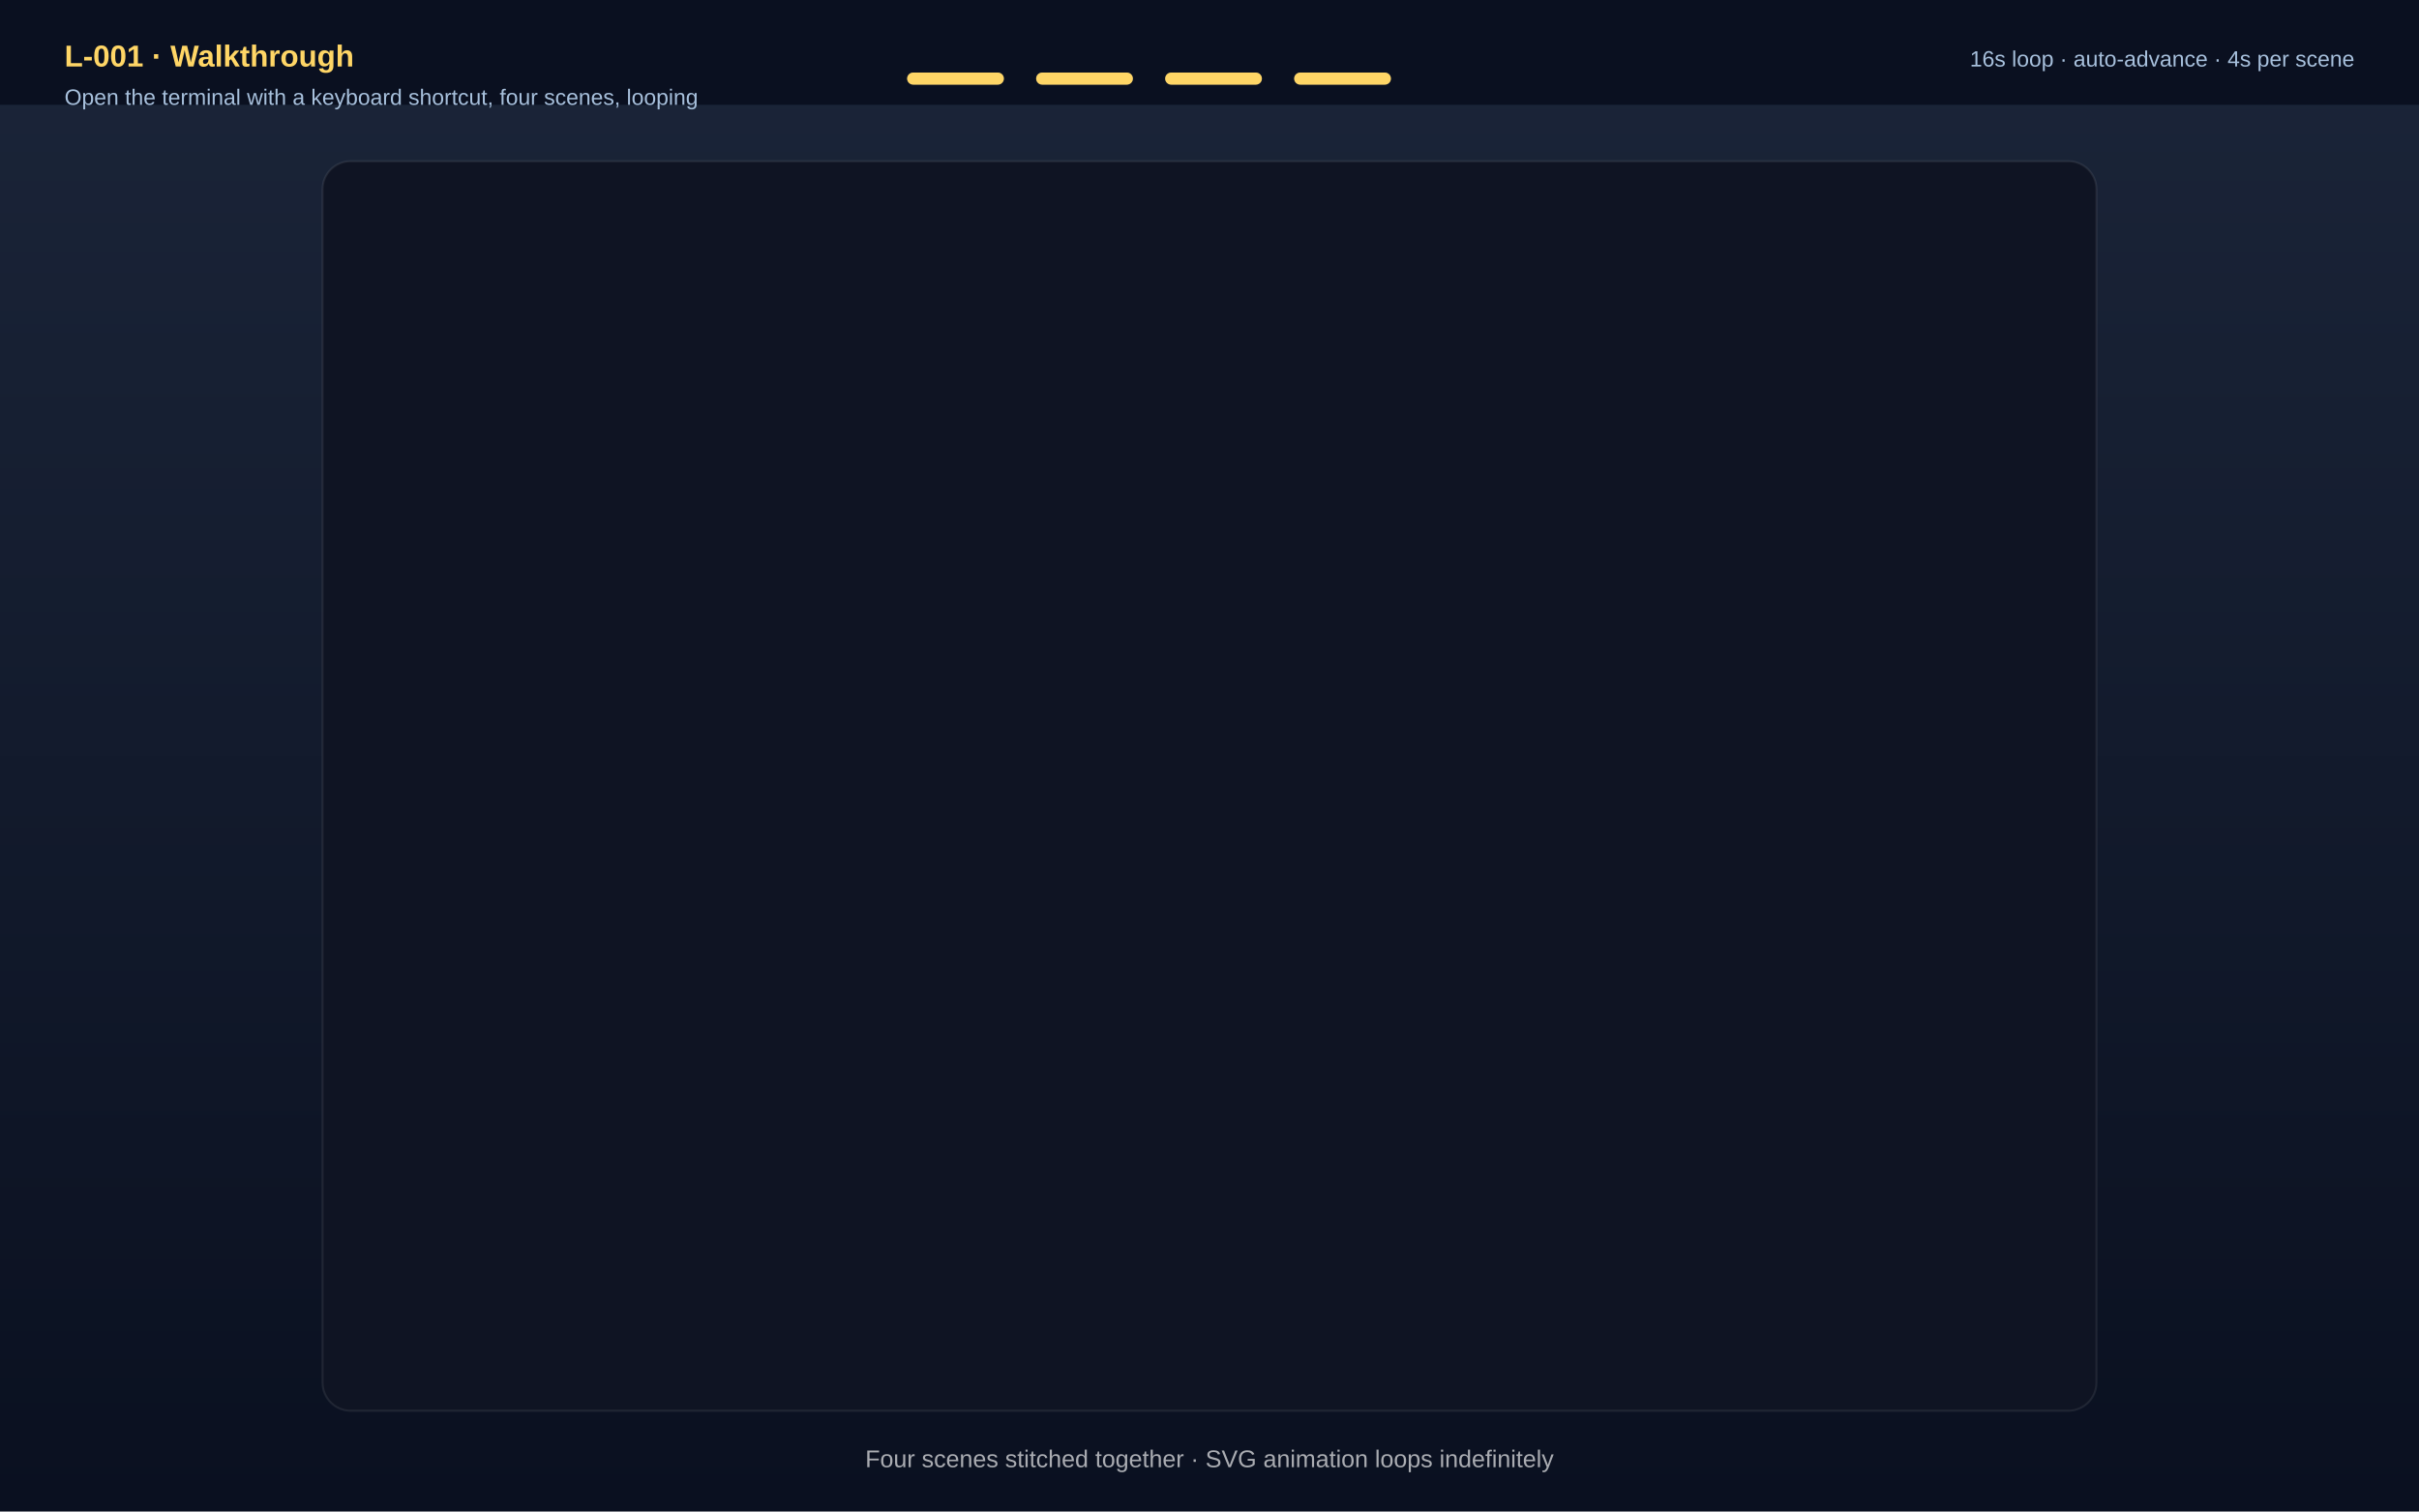
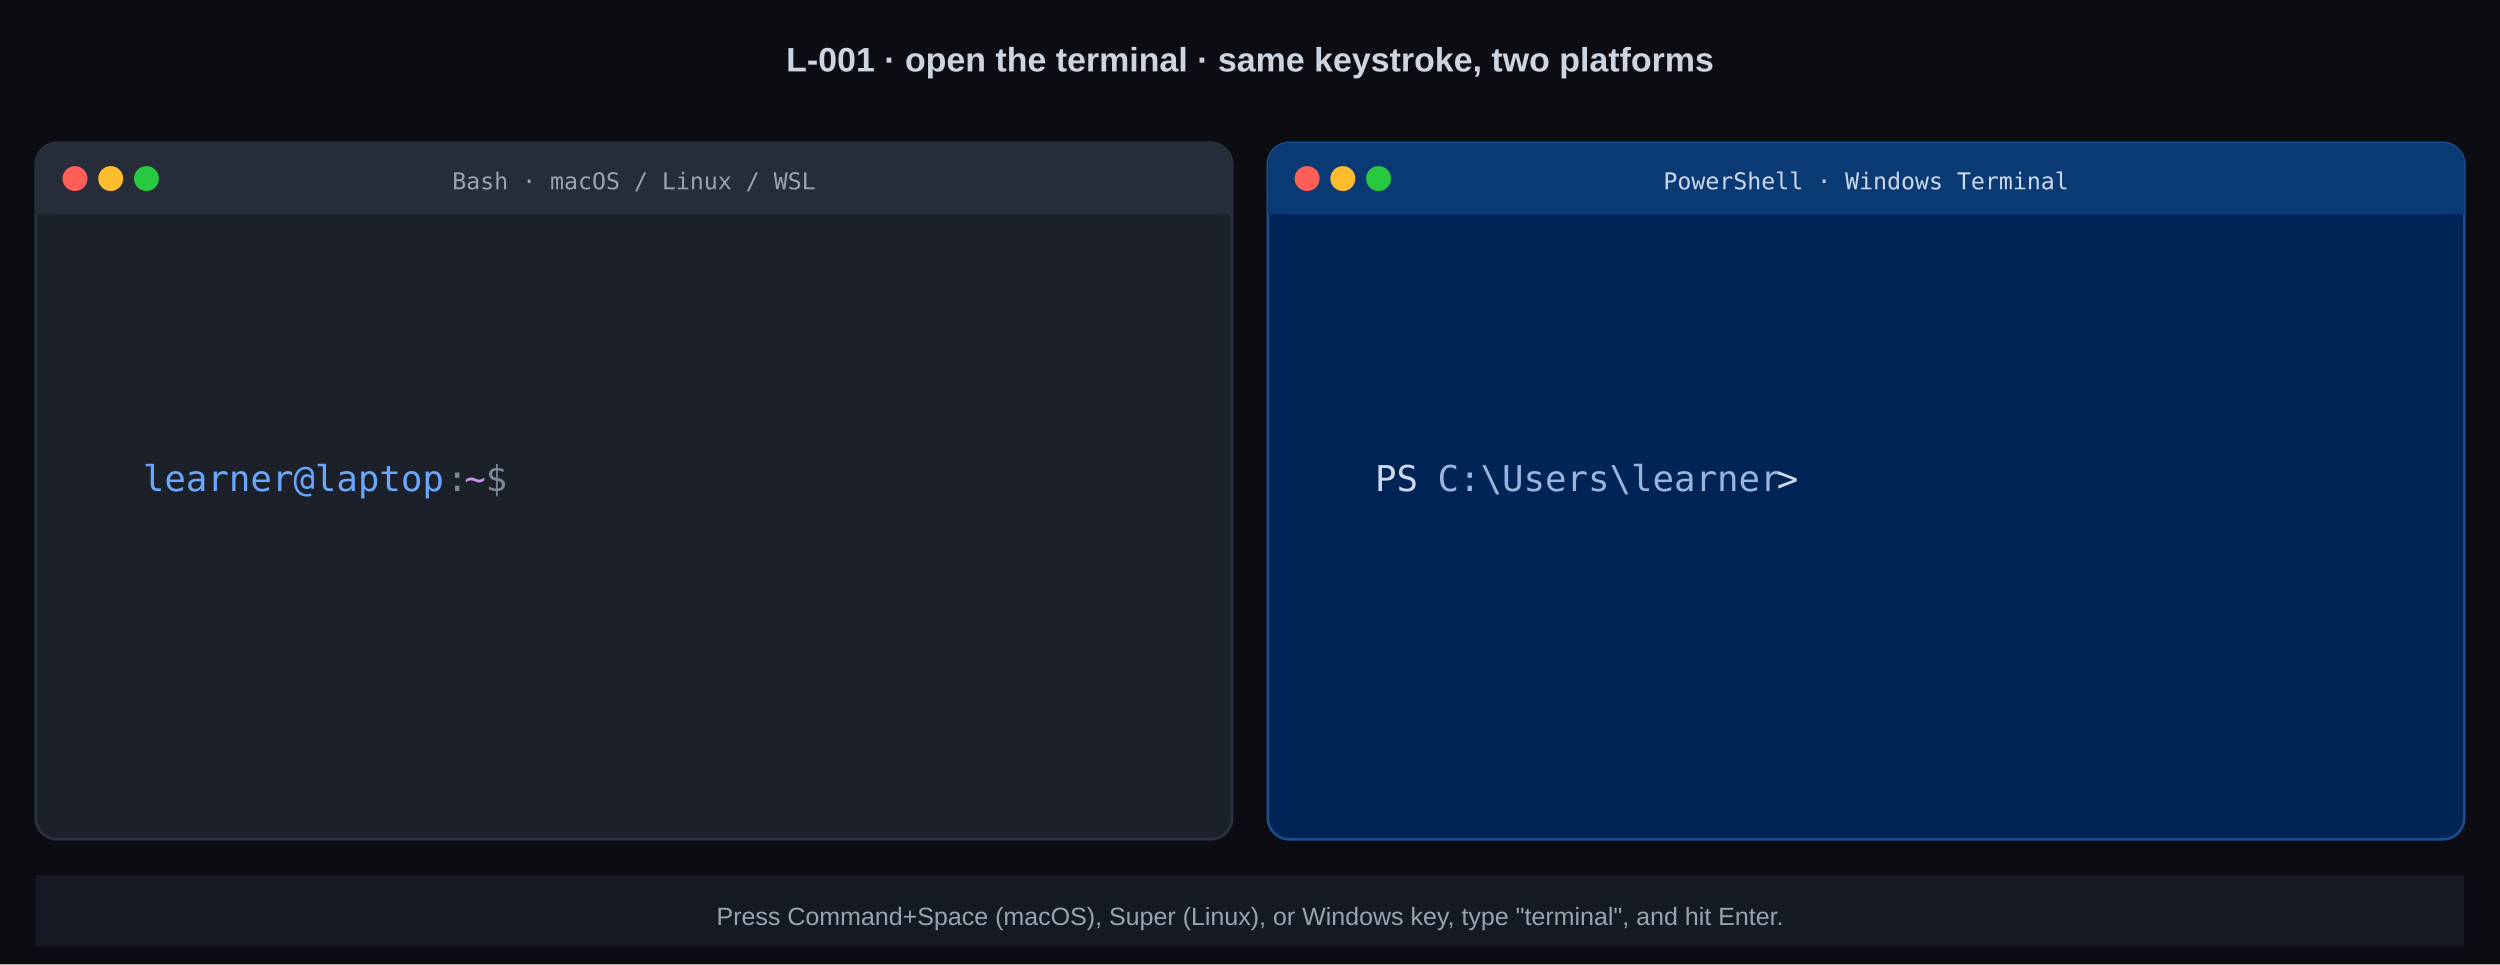
- <svg xmlns="http://www.w3.org/2000/svg" viewBox="0 0 1200 750" role="img" aria-labelledby="walk-title walk-desc">
-   <defs>
-     <linearGradient id="wbg" x1="0" y1="0" x2="0" y2="1">
-       <stop offset="0" stop-color="#1B2539" />
-       <stop offset="1" stop-color="#0A1020" />
-     </linearGradient>
-     <style>
-       .ui { font-family: -apple-system, "Segoe UI", "Cantarell", system-ui, Arial, sans-serif; }
-       .mono { font-family: "SF Mono", "Cascadia Mono", "Ubuntu Mono", Consolas, monospace; }
-       .scene-label { fill: #FFFFFF; font-weight: 700; font-size: 16px; }
-       .scene-sub { fill: #D6E2F0; font-size: 13px; }
-     </style>
-   </defs>
-   <rect width="1200" height="750" fill="url(#wbg)" />
-   <rect x="0" y="0" width="1200" height="52" fill="#0A1020" />
-   <text x="32" y="33" class="ui" fill="#FFD666" font-weight="700" font-size="15">L-001 · Walkthrough</text>
-   <text x="32" y="52" class="ui" fill="#A7C0DC" font-size="11">Open the terminal with a keyboard shortcut, four scenes, looping</text>
-   <text x="1168" y="33" class="ui" fill="#A7C0DC" font-size="11" text-anchor="end">16s loop · auto-advance · 4s per scene</text>
-   <g transform="translate(450,36)">
-     <rect x="0" y="0" width="48" height="6" rx="3" fill="#FFFFFF" fill-opacity="0.2" />
-     <rect x="0" y="0" width="48" height="6" rx="3" fill="#FFD666">
-       <animate attributeName="opacity" values="1;1;0.25;0.25;0.25;1" keyTimes="0;0.25;0.25;0.75;1;1" dur="16s" repeatCount="indefinite" />
-     </rect>
-     <rect x="64" y="0" width="48" height="6" rx="3" fill="#FFFFFF" fill-opacity="0.2" />
-     <rect x="64" y="0" width="48" height="6" rx="3" fill="#FFD666">
-       <animate attributeName="opacity" values="0.25;0.25;1;1;0.25;0.25" keyTimes="0;0.25;0.25;0.5;0.5;1" dur="16s" repeatCount="indefinite" />
-     </rect>
-     <rect x="128" y="0" width="48" height="6" rx="3" fill="#FFFFFF" fill-opacity="0.2" />
-     <rect x="128" y="0" width="48" height="6" rx="3" fill="#FFD666">
-       <animate attributeName="opacity" values="0.25;0.25;0.25;0.25;1;1;0.25;0.25" keyTimes="0;0.5;0.5;0.75;0.75;0.9;0.9;1" dur="16s" repeatCount="indefinite" />
-     </rect>
-     <rect x="192" y="0" width="48" height="6" rx="3" fill="#FFFFFF" fill-opacity="0.2" />
-     <rect x="192" y="0" width="48" height="6" rx="3" fill="#FFD666">
-       <animate attributeName="opacity" values="0.25;0.25;0.25;0.25;0.25;0.25;1;1" keyTimes="0;0.25;0.5;0.6;0.75;0.85;0.85;1" dur="16s" repeatCount="indefinite" />
-     </rect>
-   </g>
-   <g transform="translate(160,80)">
-     <rect x="0" y="0" width="880" height="620" rx="14" fill="#0F1423" stroke="#FFFFFF" stroke-opacity="0.08" />
-     <g opacity="0">
-       <animate attributeName="opacity" values="0;1;1;0;0;0;0;0" keyTimes="0;0.062;0.2;0.25;0.5;0.75;0.9;1" dur="16s" repeatCount="indefinite" />
-       <rect x="20" y="20" width="840" height="580" rx="10" fill="#163155" />
-       <rect x="20" y="20" width="840" height="24" rx="10" fill="#0A1020" fill-opacity="0.8" />
-       <rect x="20" y="36" width="840" height="8" fill="#0A1020" fill-opacity="0.8" />
-       <text x="40" y="36" class="ui" font-size="11" font-weight="600" fill="#FFFFFF">Finder</text>
-       <text x="820" y="36" class="ui" font-size="11" fill="#FFFFFF" text-anchor="end">Mon 9:41 AM</text>
-       <rect x="140" y="160" width="600" height="76" rx="14" fill="#F5F5F7" />
-       <circle cx="180" cy="198" r="11" fill="none" stroke="#6F6F78" stroke-width="2.5" />
-       <line x1="189" y1="206" x2="198" y2="215" stroke="#6F6F78" stroke-width="2.5" stroke-linecap="round" />
-       <text x="220" y="208" class="ui" font-size="26" fill="#1F2328">terminal</text>
-       <rect x="340" y="184" width="2" height="28" fill="#1F2328">
-         <animate attributeName="opacity" values="1;0;1" dur="1s" repeatCount="indefinite" />
-       </rect>
-       <rect x="140" y="236" width="600" height="60" fill="#D1E4FF" />
-       <rect x="154" y="246" width="40" height="40" rx="8" fill="#1E1E1E" />
-       <text x="165" y="273" class="mono" font-size="18" fill="#50E8B3" font-weight="700">&gt;_</text>
-       <text x="208" y="263" class="ui" font-size="15" font-weight="600" fill="#1F2328">Terminal</text>
-       <text x="208" y="281" class="ui" font-size="11" fill="#4B5563">Application: /Applications/Utilities/Terminal.app</text>
-       <g transform="translate(250,450)">
-         <rect x="0" y="0" width="80" height="56" rx="10" fill="#FFFFFF" fill-opacity="0.95" />
-         <text x="40" y="38" class="ui" font-size="28" font-weight="700" text-anchor="middle" fill="#1F2328">⌘</text>
-         <text x="102" y="38" class="ui" font-size="26" font-weight="700" fill="#FFFFFF">+</text>
-         <rect x="132" y="0" width="160" height="56" rx="10" fill="#FFFFFF" fill-opacity="0.95" />
-         <text x="212" y="36" class="ui" font-size="18" font-weight="600" text-anchor="middle" fill="#1F2328">space</text>
-       </g>
-       <text x="440" y="560" class="scene-label" text-anchor="middle">Scene 1: macOS</text>
-       <text x="440" y="582" class="scene-sub" text-anchor="middle">Cmd + Space · type "terminal" · Return</text>
-     </g>
-     <g opacity="0">
-       <animate attributeName="opacity" values="0;0;0;1;1;0;0;0" keyTimes="0;0.24;0.26;0.28;0.47;0.5;0.75;1" dur="16s" repeatCount="indefinite" />
-       <rect x="20" y="20" width="840" height="580" rx="10" fill="#1C3B61" />
-       <rect x="20" y="560" width="840" height="40" rx="10" fill="#0A1020" fill-opacity="0.8" />
-       <rect x="20" y="560" width="840" height="20" fill="#0A1020" fill-opacity="0.8" />
-       <rect x="260" y="60" width="360" height="460" rx="10" fill="#1C1C1C" />
-       <rect x="280" y="80" width="320" height="34" rx="6" fill="#2A2A2A" stroke="#4B4B4B" />
-       <circle cx="298" cy="97" r="7" fill="none" stroke="#9AA0A6" stroke-width="2" />
-       <text x="316" y="102" class="ui" font-size="13" fill="#FFFFFF">terminal</text>
-       <rect x="376" y="88" width="2" height="18" fill="#FFFFFF">
-         <animate attributeName="opacity" values="1;0;1" dur="1s" repeatCount="indefinite" />
-       </rect>
-       <text x="280" y="140" class="ui" font-size="10" fill="#BDBDBD" font-weight="700">BEST MATCH</text>
-       <rect x="280" y="148" width="320" height="56" rx="6" fill="#2F5FA8" />
-       <rect x="294" y="160" width="32" height="32" rx="5" fill="#1E1E1E" />
-       <text x="301" y="182" class="mono" font-size="14" fill="#50E8B3" font-weight="700">&gt;_</text>
-       <text x="338" y="172" class="ui" font-size="13" font-weight="600" fill="#FFFFFF">Terminal</text>
-       <text x="338" y="190" class="ui" font-size="11" fill="#D6E2F0">App</text>
-       <g transform="translate(270,450)">
-         <rect x="0" y="0" width="70" height="50" rx="8" fill="#FFFFFF" fill-opacity="0.95" />
-         <text x="35" y="34" class="ui" font-size="22" font-weight="700" text-anchor="middle" fill="#1F2328">⊞</text>
-         <text x="84" y="34" class="ui" font-size="22" font-weight="700" fill="#FFFFFF">+</text>
-         <rect x="104" y="0" width="200" height="50" rx="8" fill="#FFFFFF" fill-opacity="0.95" />
-         <text x="204" y="34" class="ui" font-size="16" font-weight="600" text-anchor="middle" fill="#1F2328">type "terminal"</text>
-       </g>
-       <text x="440" y="560" class="scene-label" text-anchor="middle">Scene 2: Windows 11</text>
-       <text x="440" y="582" class="scene-sub" text-anchor="middle">Windows key · type "terminal" · Enter</text>
-     </g>
-     <g opacity="0">
-       <animate attributeName="opacity" values="0;0;0;0;0;1;1;0;0" keyTimes="0;0.24;0.49;0.5;0.52;0.53;0.74;0.76;1" dur="16s" repeatCount="indefinite" />
-       <rect x="20" y="20" width="840" height="580" rx="10" fill="#2D1F3D" />
-       <rect x="20" y="20" width="840" height="24" rx="10" fill="#0A0514" fill-opacity="0.95" />
-       <rect x="20" y="36" width="840" height="8" fill="#0A0514" fill-opacity="0.95" />
-       <text x="40" y="36" class="ui" font-size="11" font-weight="600" fill="#FFFFFF">Activities</text>
-       <text x="440" y="36" class="ui" font-size="11" fill="#FFFFFF" text-anchor="middle">09:41</text>
-       <rect x="220" y="90" width="440" height="46" rx="23" fill="#FFFFFF" />
-       <circle cx="252" cy="113" r="9" fill="none" stroke="#6F6F78" stroke-width="2" />
-       <text x="276" y="120" class="ui" font-size="17" fill="#1F2328">terminal</text>
-       <rect x="362" y="101" width="2" height="22" fill="#1F2328">
-         <animate attributeName="opacity" values="1;0;1" dur="1s" repeatCount="indefinite" />
-       </rect>
-       <g transform="translate(300,200)">
-         <rect x="0" y="0" width="120" height="120" rx="16" fill="#FFFFFF" fill-opacity="0.08" stroke="#FFD666" stroke-width="2" />
-         <rect x="22" y="22" width="76" height="58" rx="8" fill="#1E1E1E" />
-         <text x="38" y="58" class="mono" font-size="22" fill="#50E8B3" font-weight="700">&gt;_</text>
-         <text x="60" y="104" class="ui" font-size="13" font-weight="600" fill="#FFFFFF" text-anchor="middle">Terminal</text>
-       </g>
-       <g transform="translate(440,200)">
-         <rect x="0" y="0" width="120" height="120" rx="16" fill="#FFFFFF" fill-opacity="0.05" />
-         <text x="60" y="104" class="ui" font-size="13" fill="#CCC9D9" text-anchor="middle">Files</text>
-       </g>
-       <g transform="translate(260,450)">
-         <rect x="0" y="0" width="70" height="50" rx="8" fill="#FFFFFF" fill-opacity="0.95" />
-         <text x="35" y="32" class="ui" font-size="14" font-weight="600" text-anchor="middle" fill="#1F2328">Ctrl</text>
-         <text x="82" y="32" class="ui" font-size="22" font-weight="700" fill="#FFFFFF">+</text>
-         <rect x="100" y="0" width="70" height="50" rx="8" fill="#FFFFFF" fill-opacity="0.95" />
-         <text x="135" y="32" class="ui" font-size="14" font-weight="600" text-anchor="middle" fill="#1F2328">Alt</text>
-         <text x="182" y="32" class="ui" font-size="22" font-weight="700" fill="#FFFFFF">+</text>
-         <rect x="200" y="0" width="50" height="50" rx="8" fill="#FFFFFF" fill-opacity="0.95" />
-         <text x="225" y="32" class="ui" font-size="16" font-weight="700" text-anchor="middle" fill="#1F2328">T</text>
-       </g>
-       <text x="440" y="560" class="scene-label" text-anchor="middle">Scene 3: Linux (GNOME)</text>
-       <text x="440" y="582" class="scene-sub" text-anchor="middle">Super · type "terminal" · Enter · or Ctrl + Alt + T</text>
-     </g>
-     <g opacity="0">
-       <animate attributeName="opacity" values="0;0;0;0;0;0;0;0;1;1;0" keyTimes="0;0.24;0.49;0.5;0.74;0.75;0.76;0.78;0.78;0.98;1" dur="16s" repeatCount="indefinite" />
-       <rect x="20" y="20" width="840" height="580" rx="10" fill="#0F1423" />
-       <rect x="120" y="100" width="640" height="420" rx="12" fill="#1B1B1F" stroke="#3A3A40" />
-       <rect x="120" y="100" width="640" height="30" rx="12" fill="#2A2A2E" />
-       <rect x="120" y="118" width="640" height="12" fill="#2A2A2E" />
-       <circle cx="144" cy="115" r="6" fill="#FF5F57" />
-       <circle cx="162" cy="115" r="6" fill="#FEBC2E" />
-       <circle cx="180" cy="115" r="6" fill="#28C840" />
-       <text x="440" y="119" class="ui" font-size="12" fill="#D0D0D8" text-anchor="middle" font-weight="600">Terminal</text>
-       <rect x="120" y="130" width="640" height="390" fill="#15151A" />
-       <text x="150" y="180" class="mono" font-size="14" fill="#6F7A8C">Last login: Mon Apr 20 09:41:12 on console</text>
-       <text x="150" y="220" class="mono" font-size="16" fill="#50E8B3" font-weight="700">learner@laptop</text>
-       <text x="294" y="220" class="mono" font-size="16" fill="#D0D0D8">:</text>
-       <text x="304" y="220" class="mono" font-size="16" fill="#5FA3D1" font-weight="700">~</text>
-       <text x="320" y="220" class="mono" font-size="16" fill="#D0D0D8">$ </text>
-       <rect x="340" y="208" width="11" height="16" fill="#D0D0D8">
-         <animate attributeName="opacity" values="1;0;1" dur="1s" repeatCount="indefinite" />
-       </rect>
-       <text x="440" y="560" class="scene-label" text-anchor="middle">Scene 4: The terminal is ready</text>
-       <text x="440" y="582" class="scene-sub" text-anchor="middle">Prompt shown, cursor blinking, terminal is listening.</text>
-     </g>
-   </g>
-   <text x="600" y="728" class="ui" font-size="12" fill="#FFFFFF" fill-opacity="0.65" text-anchor="middle">
-     Four scenes stitched together · SVG animation loops indefinitely
-   </text>
+ <svg xmlns="http://www.w3.org/2000/svg" viewBox="0 0 1400 540" width="1400" height="540" font-family="'SF Mono','Fira Code','Consolas',monospace">
+   <rect width="1400" height="540" fill="#0b0d12" />
+   <text x="700" y="40" text-anchor="middle" fill="#cdd5e0" font-size="19" font-weight="600" font-family="-apple-system,Arial,sans-serif">L-001 · open the terminal · same keystroke, two platforms</text>
+   <rect x="20" y="80" width="670" height="390" rx="12" ry="12" fill="#1b2029" stroke="#2a3140" stroke-width="1.5" />
+   <rect x="20" y="80" width="670" height="40" rx="12" ry="12" fill="#262c38" />
+   <rect x="20" y="110" width="670" height="10" fill="#262c38" />
+   <circle cx="42" cy="100" r="7" fill="#ff5f57" />
+   <circle cx="62" cy="100" r="7" fill="#febc2e" />
+   <circle cx="82" cy="100" r="7" fill="#28c840" />
+   <text x="355" y="106" text-anchor="middle" fill="#9aa3b2" font-size="13">Bash · macOS / Linux / WSL</text>
+   <text x="80" y="275" font-size="20" fill="#6aa7ff">learner@laptop</text>
+   <text x="250" y="275" font-size="20" fill="#7e8697">:</text>
+   <text x="260" y="275" font-size="20" fill="#c792ea">~</text>
+   <text x="272" y="275" font-size="20" fill="#7e8697">$</text>
+   <rect x="710" y="80" width="670" height="390" rx="12" ry="12" fill="#012456" stroke="#1c4d8c" stroke-width="1.5" />
+   <rect x="710" y="80" width="670" height="40" rx="12" ry="12" fill="#0a3a73" />
+   <rect x="710" y="110" width="670" height="10" fill="#0a3a73" />
+   <circle cx="732" cy="100" r="7" fill="#ff5f57" />
+   <circle cx="752" cy="100" r="7" fill="#febc2e" />
+   <circle cx="772" cy="100" r="7" fill="#28c840" />
+   <text x="1045" y="106" text-anchor="middle" fill="#cfd9ee" font-size="13">PowerShell · Windows Terminal</text>
+   <text x="770" y="275" font-size="20" fill="#cfd9ee">PS </text>
+   <text x="805" y="275" font-size="20" fill="#9bb4dd">C:\Users\learner</text>
+   <text x="995" y="275" font-size="20" fill="#cfd9ee">&gt;</text>
+   <rect x="20" y="490" width="1360" height="40" fill="#141923" />
+   <text x="700" y="518" text-anchor="middle" fill="#9aa3b2" font-size="14" font-family="-apple-system,Arial,sans-serif">Press Command+Space (macOS), Super (Linux), or Windows key, type "terminal", and hit Enter.</text>
</svg>
